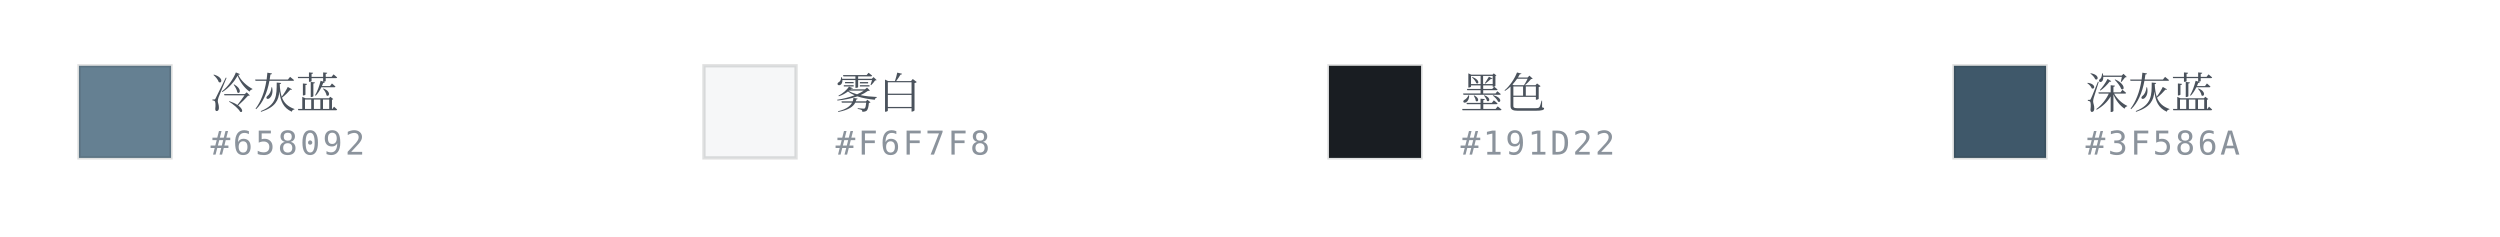
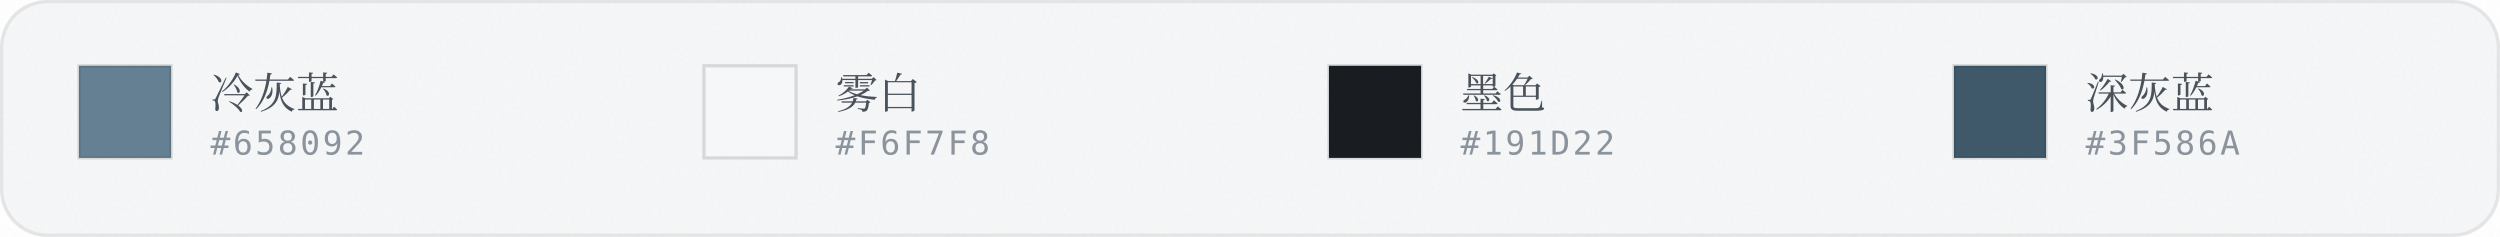
<svg xmlns="http://www.w3.org/2000/svg" width="760" height="72" viewBox="0 0 760 72" role="img" aria-label="色板:冷灰蓝 #658092、雾白 #F6F7F8、墨色 #191D22、深灰蓝 #3F586A">
+   <defs>
+     <filter id="grain">
+       <feTurbulence type="fractalNoise" baseFrequency="0.9" numOctaves="3" stitchTiles="stitch" />
+     </filter>
+   </defs>
  <style>
    .name {
      font-family: "Songti SC", "STSong", "Noto Serif SC", "SimSun", "Noto Serif CJK SC", serif;
      font-size: 13px;
      fill: #4A525C;
    }
    .hex {
      font-family: "SFMono-Regular", "Roboto Mono", monospace;
      font-size: 10px;
      letter-spacing: 0.08em;
      fill: #8B939C;
    }
    .sw { stroke: rgba(25, 29, 34, 0.14); stroke-width: 1; }
  </style>
+   <rect x="0" y="0" width="760" height="72" rx="14" fill="#F6F7F8" />
+   <rect x="0" y="0" width="760" height="72" rx="14" filter="url(#grain)" opacity="0.045" />
+   <rect x="0.5" y="0.5" width="759" height="71" rx="14" fill="none" stroke="rgba(25,29,34,0.08)" />
  <g transform="translate(24, 20)">
    <rect class="sw" x="0" y="0" width="28" height="28" fill="#658092" />
    <text class="name" x="40" y="13">冷灰蓝</text>
    <text class="hex" x="40" y="27">#658092</text>
  </g>
  <g transform="translate(214, 20)">
    <rect class="sw" x="0" y="0" width="28" height="28" fill="#F6F7F8" />
    <text class="name" x="40" y="13">雾白</text>
    <text class="hex" x="40" y="27">#F6F7F8</text>
  </g>
  <g transform="translate(404, 20)">
    <rect class="sw" x="0" y="0" width="28" height="28" fill="#191D22" />
    <text class="name" x="40" y="13">墨色</text>
    <text class="hex" x="40" y="27">#191D22</text>
  </g>
  <g transform="translate(594, 20)">
    <rect class="sw" x="0" y="0" width="28" height="28" fill="#3F586A" />
    <text class="name" x="40" y="13">深灰蓝</text>
    <text class="hex" x="40" y="27">#3F586A</text>
  </g>
</svg>
